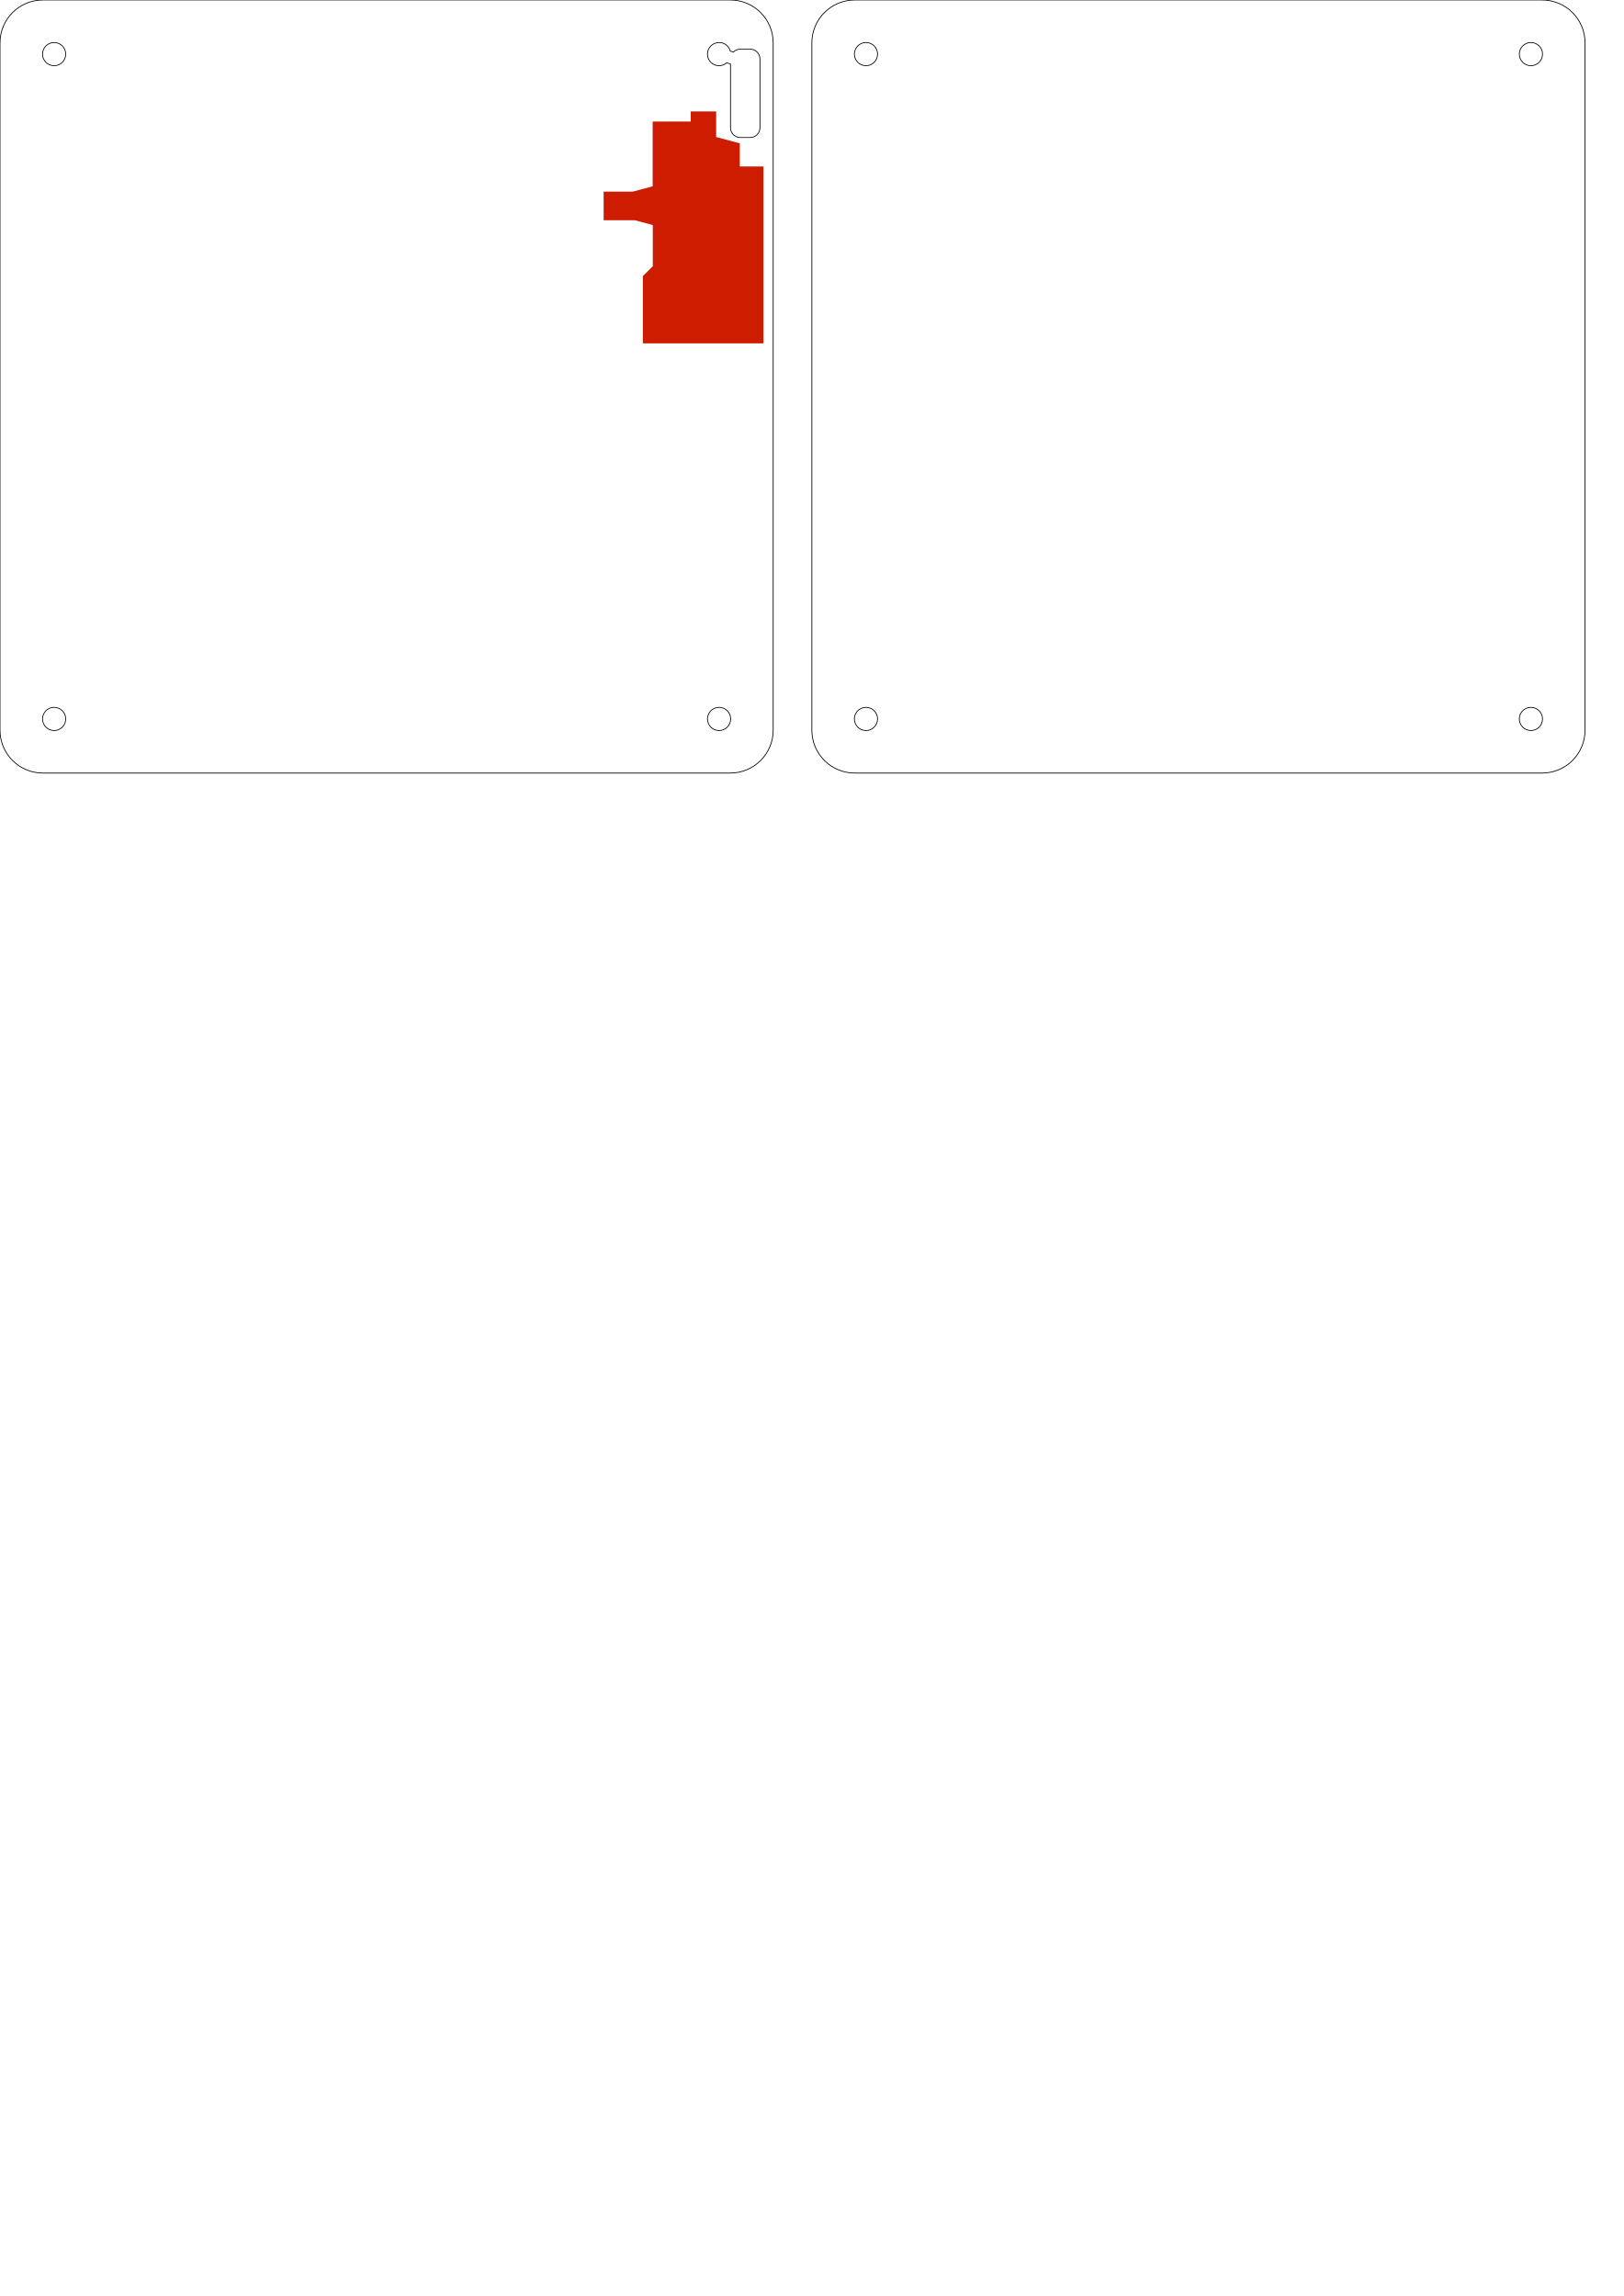
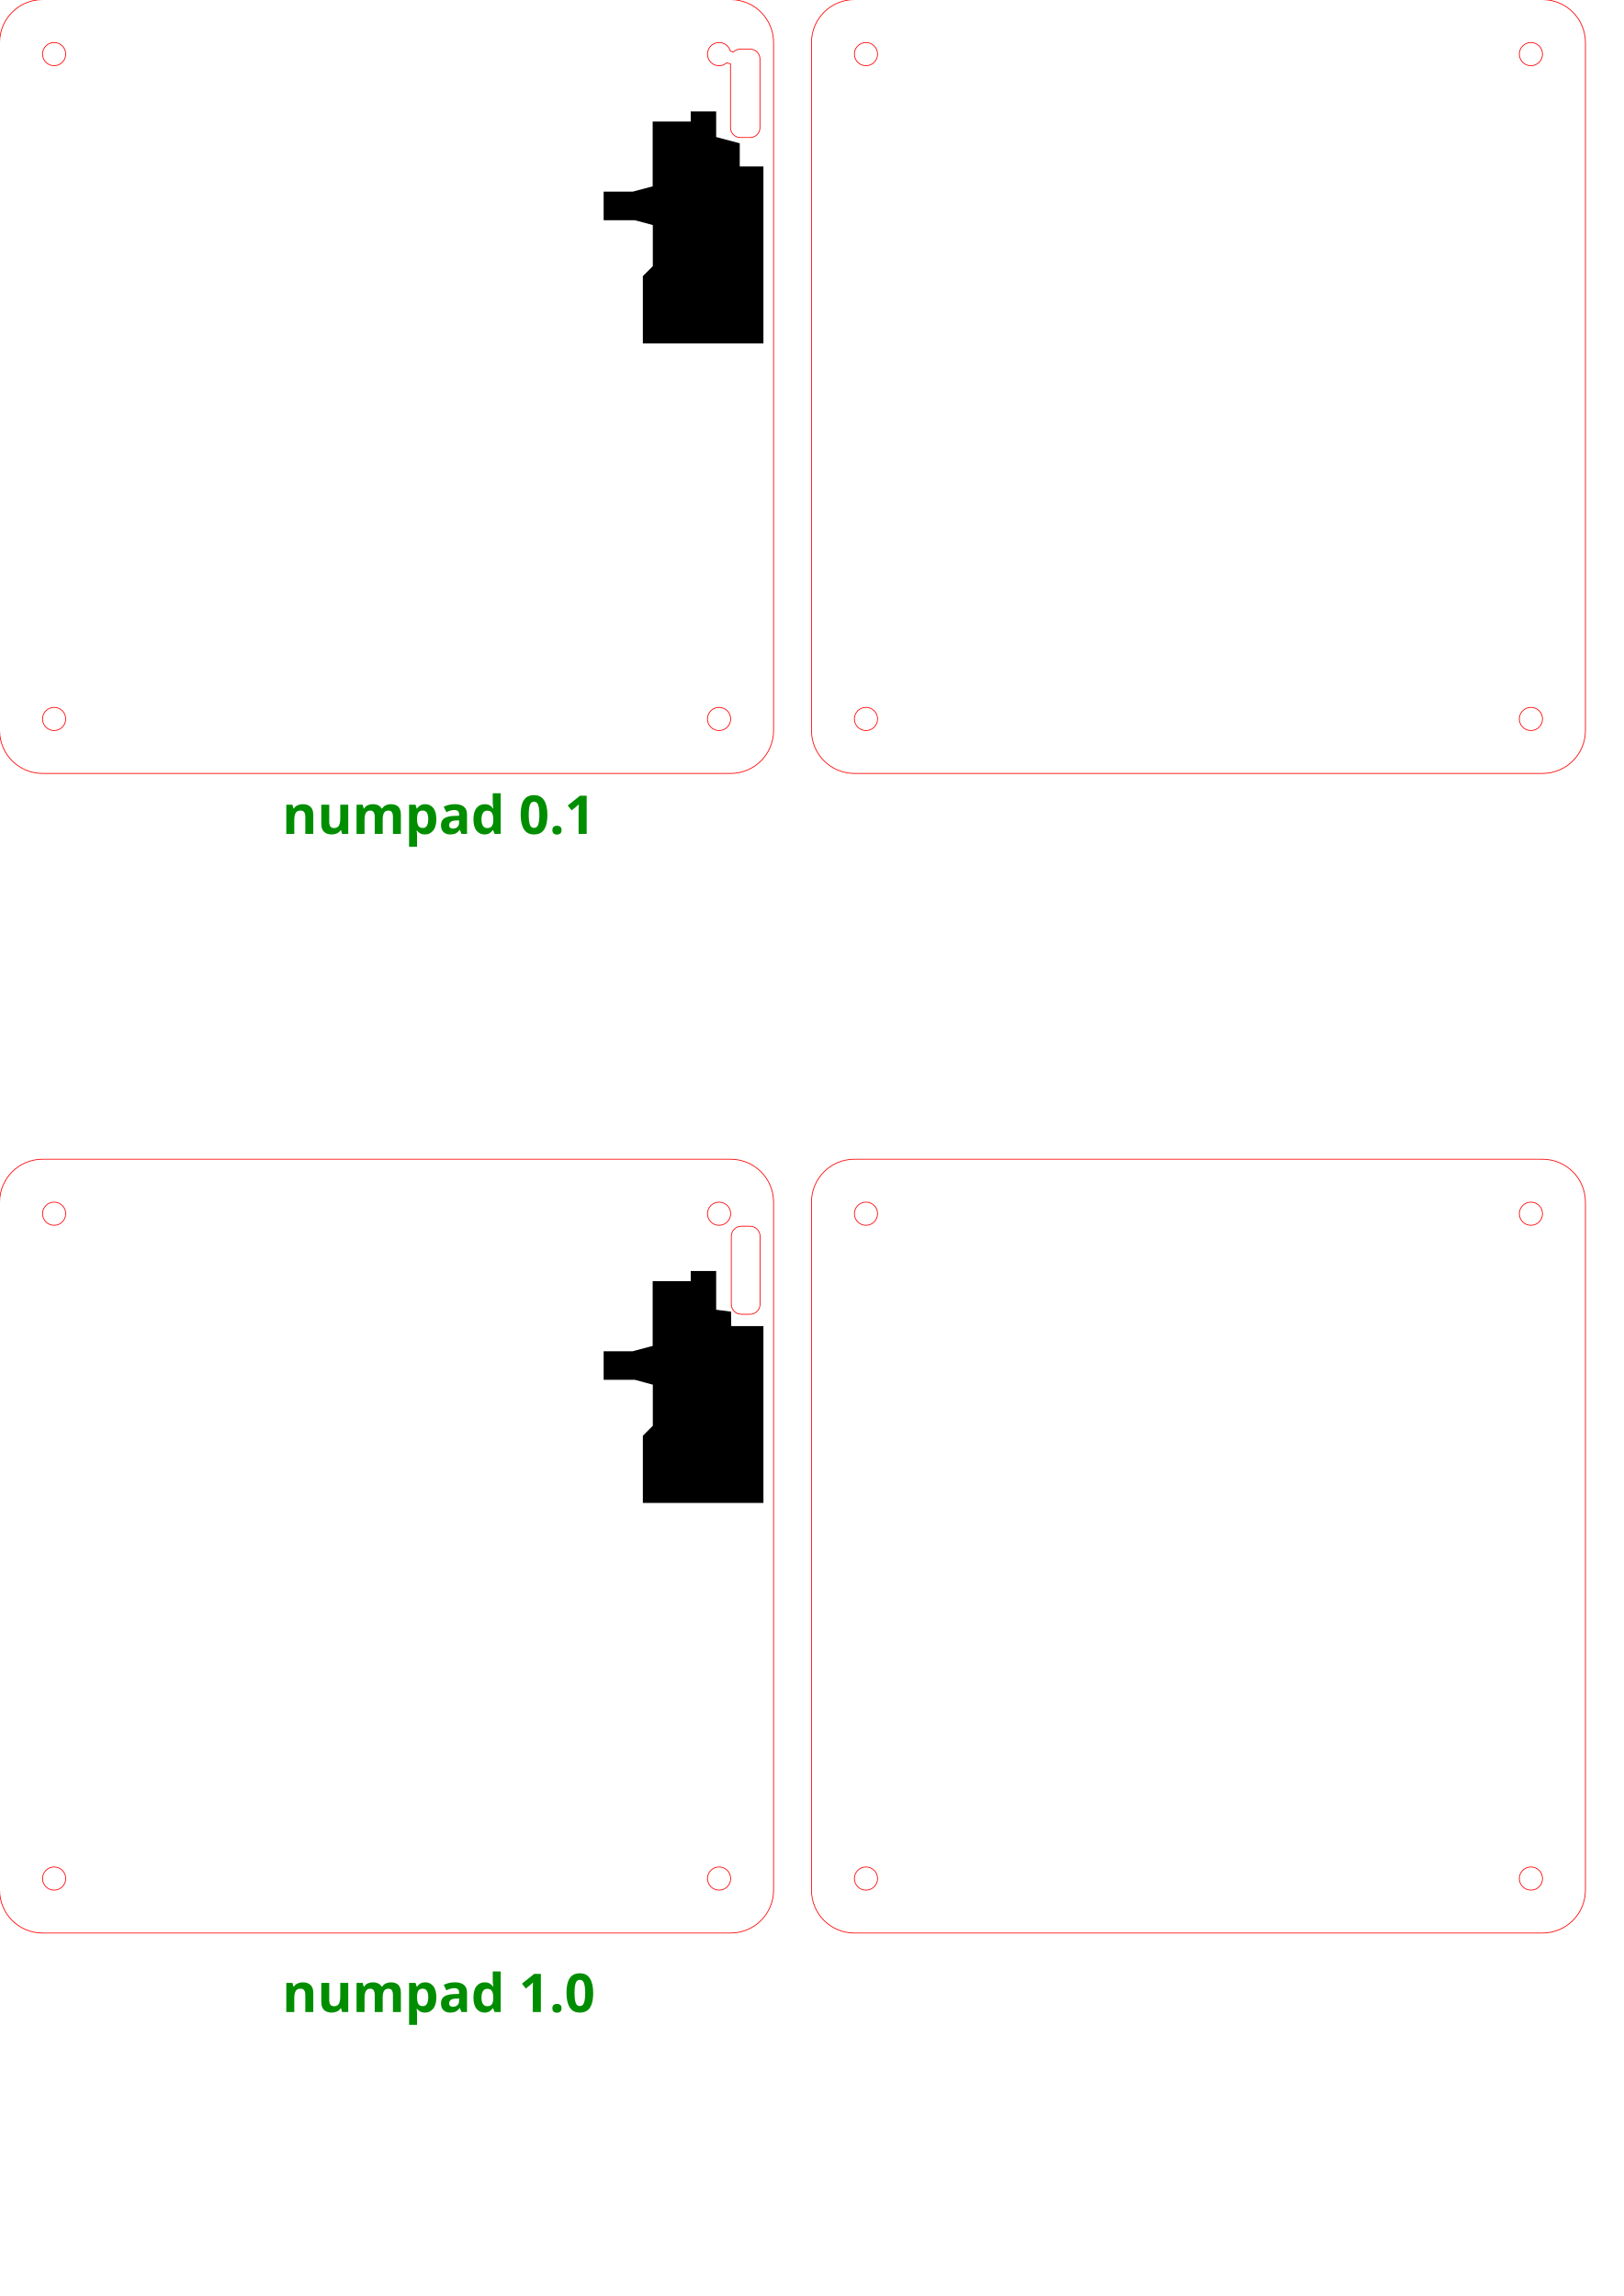
<svg xmlns="http://www.w3.org/2000/svg" width="744.094" height="1052.362" id="svg9057" version="1.1">
  <defs id="defs9059" />
  <g id="layer1">
-     <path style="fill:none;stroke:#000000;stroke-width:0.354;stroke-miterlimit:4;stroke-opacity:1;stroke-dasharray:none" d="m 334.628,-2.2105805e-5 -314.926,0 C 8.787,-2.2105805e-5 0,8.787 0,19.702 L 0,334.628 c 0,10.915 8.787,19.702 19.702,19.702 l 314.926,0 c 10.915,0 19.702,-8.787 19.702,-19.702 l 0,-314.926 c 0,-10.915 -8.787,-19.702 -19.702,-19.702 z" id="rect8739" />
-     <path style="fill:none;stroke:#000000;stroke-width:0.354;stroke-miterlimit:4;stroke-opacity:1" d="m 330.081,19.5 c 2.212,0.225 4.029,1.813 4.594,3.906 l 1.406,0.438 c 0.813,-0.813 1.941,-1.312 3.188,-1.312 l 4.5,0 c 2.493,0 4.5,2.007 4.5,4.5 l 0,31.5 c 0,2.493 -2.007,4.5 -4.5,4.5 l -4.5,0 c -2.493,0 -4.5,-2.007 -4.5,-4.5 l 0,-29.219 -1.719,-0.531 c -0.938,0.83 -2.18,1.344 -3.531,1.344 -2.935,0 -5.312,-2.377 -5.312,-5.312 0,-2.935 2.377,-5.312 5.312,-5.312 0.183,0 0.384,-0.018 0.562,0 z" id="rect10423" />
-     <path style="fill:#cd1c00;fill-opacity:1;stroke:none" d="m 328.195,51.062 0,11.75 10.812,2.875 0,10.625 10.844,0 0,81.062 -55.25,0 0,-30.812 4.562,-4.562 0,-18.844 -8.219,-2.219 -14.312,0 0,-13.094 13.312,0 9.156,-2.438 0,-29.688 17.438,0 0,-4.656 11.656,0 z" id="path10431" />
-     <path style="fill:none;stroke:#000000;stroke-width:0.354;stroke-miterlimit:4;stroke-opacity:1;stroke-dasharray:none" d="m 324.213,329.528 c 0,2.935 2.38,5.315 5.315,5.315 2.935,0 5.315,-2.38 5.315,-5.315 0,-2.935 -2.38,-5.315 -5.315,-5.315 -2.935,0 -5.315,2.38 -5.315,5.315 z" id="path10415" />
-     <path style="fill:none;stroke:#000000;stroke-width:0.354;stroke-miterlimit:4;stroke-opacity:1;stroke-dasharray:none" d="m 19.488,329.528 c 0,2.935 2.38,5.315 5.315,5.315 2.935,0 5.315,-2.38 5.315,-5.315 0,-2.935 -2.38,-5.315 -5.315,-5.315 -2.935,0 -5.315,2.38 -5.315,5.315 z" id="path10417" />
-     <path style="fill:none;stroke:#000000;stroke-width:0.354;stroke-miterlimit:4;stroke-opacity:1;stroke-dasharray:none" d="m 19.488,24.803 c 0,2.935 2.38,5.315 5.315,5.315 2.935,0 5.315,-2.38 5.315,-5.315 0,-2.935 -2.38,-5.315 -5.315,-5.315 -2.935,0 -5.315,2.38 -5.315,5.315 z" id="path10421" />
-     <path id="path10466" d="m 391.75,-2.2105805e-5 314.926,0 c 10.915,0 19.702,8.787 19.702,19.702 l 0,314.926 c 0,10.915 -8.787,19.702 -19.702,19.702 l -314.926,0 c -10.915,0 -19.702,-8.787 -19.702,-19.702 l 0,-314.926 c 0,-10.915 8.787,-19.702 19.702,-19.702 z" style="fill:none;stroke:#000000;stroke-width:0.354;stroke-miterlimit:4;stroke-opacity:1;stroke-dasharray:none" />
-     <path id="path10468" d="m 402.165,329.528 c 0,2.935 -2.38,5.315 -5.315,5.315 -2.935,0 -5.315,-2.38 -5.315,-5.315 0,-2.935 2.38,-5.315 5.315,-5.315 2.935,0 5.315,2.38 5.315,5.315 z" style="fill:none;stroke:#000000;stroke-width:0.354;stroke-miterlimit:4;stroke-opacity:1;stroke-dasharray:none" />
-     <path id="path10470" d="m 706.89,329.528 c 0,2.935 -2.38,5.315 -5.315,5.315 -2.935,0 -5.315,-2.38 -5.315,-5.315 0,-2.935 2.38,-5.315 5.315,-5.315 2.935,0 5.315,2.38 5.315,5.315 z" style="fill:none;stroke:#000000;stroke-width:0.354;stroke-miterlimit:4;stroke-opacity:1;stroke-dasharray:none" />
-     <path id="path10472" d="m 402.165,24.803 c 0,2.935 -2.38,5.315 -5.315,5.315 -2.935,0 -5.315,-2.38 -5.315,-5.315 0,-2.935 2.38,-5.315 5.315,-5.315 2.935,0 5.315,2.38 5.315,5.315 z" style="fill:none;stroke:#000000;stroke-width:0.354;stroke-miterlimit:4;stroke-opacity:1;stroke-dasharray:none" />
-     <path id="path10474" d="m 706.89,24.803 c 0,2.935 -2.38,5.315 -5.315,5.315 -2.935,0 -5.315,-2.38 -5.315,-5.315 0,-2.935 2.38,-5.315 5.315,-5.315 2.935,0 5.315,2.38 5.315,5.315 z" style="fill:none;stroke:#000000;stroke-width:0.354;stroke-miterlimit:4;stroke-opacity:1;stroke-dasharray:none" />
+     <path style="fill:none;stroke:#ff0000;stroke-width:0.354;stroke-miterlimit:4;stroke-opacity:1;stroke-dasharray:none" d="m 334.786,-0.177 -315.241,0 c -10.926,0 -19.722,8.796 -19.722,19.722 l 0,315.241 c 0,10.926 8.796,19.722 19.722,19.722 l 315.241,0 c 10.926,0 19.722,-8.796 19.722,-19.722 l 0,-315.241 c 0,-10.926 -8.796,-19.722 -19.722,-19.722 z" id="rect8739" />
+     <path style="fill:none;stroke:#ff0000;stroke-width:0.354;stroke-miterlimit:4;stroke-opacity:1" d="m 330.081,19.5 c 2.212,0.225 4.029,1.813 4.594,3.906 l 1.406,0.438 c 0.813,-0.813 1.941,-1.312 3.188,-1.312 l 4.5,0 c 2.493,0 4.5,2.007 4.5,4.5 l 0,31.5 c 0,2.493 -2.007,4.5 -4.5,4.5 l -4.5,0 c -2.493,0 -4.5,-2.007 -4.5,-4.5 l 0,-29.219 -1.719,-0.531 c -0.938,0.83 -2.18,1.344 -3.531,1.344 -2.935,0 -5.312,-2.377 -5.312,-5.312 0,-2.935 2.377,-5.312 5.312,-5.312 0.183,0 0.384,-0.018 0.562,0 z" id="rect10423" />
+     <path style="fill:#000000;fill-opacity:1;stroke:none" d="m 328.195,51.062 0,11.75 10.812,2.875 0,10.625 10.844,0 0,81.062 -55.25,0 0,-30.812 4.562,-4.562 0,-18.844 -8.219,-2.219 -14.312,0 0,-13.094 13.312,0 9.156,-2.438 0,-29.688 17.438,0 0,-4.656 11.656,0 z" id="path10431" />
+     <path style="fill:none;stroke:#ff0000;stroke-width:0.354;stroke-miterlimit:4;stroke-opacity:1;stroke-dasharray:none" d="m 324.213,329.528 c 0,2.935 2.38,5.315 5.315,5.315 2.935,0 5.315,-2.38 5.315,-5.315 0,-2.935 -2.38,-5.315 -5.315,-5.315 -2.935,0 -5.315,2.38 -5.315,5.315 z" id="path10415" />
+     <path style="fill:none;stroke:#ff0000;stroke-width:0.354;stroke-miterlimit:4;stroke-opacity:1;stroke-dasharray:none" d="m 19.488,329.528 c 0,2.935 2.38,5.315 5.315,5.315 2.935,0 5.315,-2.38 5.315,-5.315 0,-2.935 -2.38,-5.315 -5.315,-5.315 -2.935,0 -5.315,2.38 -5.315,5.315 z" id="path10417" />
+     <path style="fill:none;stroke:#ff0000;stroke-width:0.354;stroke-miterlimit:4;stroke-opacity:1;stroke-dasharray:none" d="m 19.488,24.803 c 0,2.935 2.38,5.315 5.315,5.315 2.935,0 5.315,-2.38 5.315,-5.315 0,-2.935 -2.38,-5.315 -5.315,-5.315 -2.935,0 -5.315,2.38 -5.315,5.315 z" id="path10421" />
+     <path id="path10466" d="m 391.592,-0.177 315.241,0 c 10.926,0 19.722,8.796 19.722,19.722 l 0,315.241 c 0,10.926 -8.796,19.722 -19.722,19.722 l -315.241,0 c -10.926,0 -19.722,-8.796 -19.722,-19.722 l 0,-315.241 c 0,-10.926 8.796,-19.722 19.722,-19.722 z" style="fill:none;stroke:#ff0000;stroke-width:0.354;stroke-miterlimit:4;stroke-opacity:1;stroke-dasharray:none" />
+     <path id="path10468" d="m 402.165,329.528 c 0,2.935 -2.38,5.315 -5.315,5.315 -2.935,0 -5.315,-2.38 -5.315,-5.315 0,-2.935 2.38,-5.315 5.315,-5.315 2.935,0 5.315,2.38 5.315,5.315 z" style="fill:none;stroke:#ff0000;stroke-width:0.354;stroke-miterlimit:4;stroke-opacity:1;stroke-dasharray:none" />
+     <path id="path10470" d="m 706.89,329.528 c 0,2.935 -2.38,5.315 -5.315,5.315 -2.935,0 -5.315,-2.38 -5.315,-5.315 0,-2.935 2.38,-5.315 5.315,-5.315 2.935,0 5.315,2.38 5.315,5.315 z" style="fill:none;stroke:#ff0000;stroke-width:0.354;stroke-miterlimit:4;stroke-opacity:1;stroke-dasharray:none" />
+     <path id="path10472" d="m 402.165,24.803 c 0,2.935 -2.38,5.315 -5.315,5.315 -2.935,0 -5.315,-2.38 -5.315,-5.315 0,-2.935 2.38,-5.315 5.315,-5.315 2.935,0 5.315,2.38 5.315,5.315 z" style="fill:none;stroke:#ff0000;stroke-width:0.354;stroke-miterlimit:4;stroke-opacity:1;stroke-dasharray:none" />
+     <path id="path10474" d="m 706.89,24.803 c 0,2.935 -2.38,5.315 -5.315,5.315 -2.935,0 -5.315,-2.38 -5.315,-5.315 0,-2.935 2.38,-5.315 5.315,-5.315 2.935,0 5.315,2.38 5.315,5.315 z" style="fill:none;stroke:#ff0000;stroke-width:0.354;stroke-miterlimit:4;stroke-opacity:1;stroke-dasharray:none" />
+     <text xml:space="preserve" style="font-size:24.5px;font-style:normal;font-variant:normal;font-weight:bold;font-stretch:normal;text-align:start;line-height:125%;letter-spacing:0px;word-spacing:0px;writing-mode:lr-tb;text-anchor:start;fill:#008e00;fill-opacity:1;stroke:none;font-family:Sawasdee;-inkscape-font-specification:Sawasdee Bold" x="129.3" y="382.215" id="text3932">
+       <tspan id="tspan3934" x="129.3" y="382.215">numpad 0.1</tspan>
+     </text>
+     <text id="text3936" y="922.215" x="129.3" style="font-size:24.5px;font-style:normal;font-variant:normal;font-weight:bold;font-stretch:normal;text-align:start;line-height:125%;letter-spacing:0px;word-spacing:0px;writing-mode:lr-tb;text-anchor:start;fill:#008e00;fill-opacity:1;stroke:none;font-family:Sawasdee;-inkscape-font-specification:Sawasdee Bold" xml:space="preserve">
+       <tspan y="922.215" x="129.3" id="tspan3938">numpad 1.0</tspan>
+     </text>
+     <path id="path3940" d="m 334.786,531.319 -315.241,0 c -10.926,0 -19.722,8.796 -19.722,19.722 l 0,315.241 c 0,10.926 8.796,19.722 19.722,19.722 l 315.241,0 c 10.926,0 19.722,-8.796 19.722,-19.722 l 0,-315.241 c 0,-10.926 -8.796,-19.722 -19.722,-19.722 z" style="fill:none;stroke:#ff0000;stroke-width:0.354;stroke-miterlimit:4;stroke-opacity:1;stroke-dasharray:none" />
+     <path id="path3944" d="m 328.195,582.559 0,17.75 6.813,0.875 0.1,6.625 14.744,0 0,81.062 -55.25,0 0,-30.812 4.562,-4.562 0,-18.844 -8.219,-2.219 -14.312,0 0,-13.094 13.312,0 9.156,-2.438 0,-29.688 17.438,0 0,-4.656 z" style="fill:#000000;fill-opacity:1;stroke:none" />
+     <path id="path3946" d="m 324.213,861.024 c 0,2.935 2.38,5.315 5.315,5.315 2.935,0 5.315,-2.38 5.315,-5.315 0,-2.935 -2.38,-5.315 -5.315,-5.315 -2.935,0 -5.315,2.38 -5.315,5.315 z" style="fill:none;stroke:#ff0000;stroke-width:0.354;stroke-miterlimit:4;stroke-opacity:1;stroke-dasharray:none" />
+     <path id="path3948" d="m 19.488,861.024 c 0,2.935 2.38,5.315 5.315,5.315 2.935,0 5.315,-2.38 5.315,-5.315 0,-2.935 -2.38,-5.315 -5.315,-5.315 -2.935,0 -5.315,2.38 -5.315,5.315 z" style="fill:none;stroke:#ff0000;stroke-width:0.354;stroke-miterlimit:4;stroke-opacity:1;stroke-dasharray:none" />
+     <path id="path3950" d="m 19.488,556.299 c 0,2.935 2.38,5.315 5.315,5.315 2.935,0 5.315,-2.38 5.315,-5.315 0,-2.935 -2.38,-5.315 -5.315,-5.315 -2.935,0 -5.315,2.38 -5.315,5.315 z" style="fill:none;stroke:#ff0000;stroke-width:0.354;stroke-miterlimit:4;stroke-opacity:1;stroke-dasharray:none" />
+     <path style="fill:none;stroke:#ff0000;stroke-width:0.354;stroke-miterlimit:4;stroke-opacity:1;stroke-dasharray:none" d="m 391.592,531.319 315.241,0 c 10.926,0 19.722,8.796 19.722,19.722 l 0,315.241 c 0,10.926 -8.796,19.722 -19.722,19.722 l -315.241,0 c -10.926,0 -19.722,-8.796 -19.722,-19.722 l 0,-315.241 c 0,-10.926 8.796,-19.722 19.722,-19.722 z" id="path3952" />
+     <path style="fill:none;stroke:#ff0000;stroke-width:0.354;stroke-miterlimit:4;stroke-opacity:1;stroke-dasharray:none" d="m 402.165,861.024 c 0,2.935 -2.38,5.315 -5.315,5.315 -2.935,0 -5.315,-2.38 -5.315,-5.315 0,-2.935 2.38,-5.315 5.315,-5.315 2.935,0 5.315,2.38 5.315,5.315 z" id="path3954" />
+     <path style="fill:none;stroke:#ff0000;stroke-width:0.354;stroke-miterlimit:4;stroke-opacity:1;stroke-dasharray:none" d="m 706.89,861.024 c 0,2.935 -2.38,5.315 -5.315,5.315 -2.935,0 -5.315,-2.38 -5.315,-5.315 0,-2.935 2.38,-5.315 5.315,-5.315 2.935,0 5.315,2.38 5.315,5.315 z" id="path3956" />
+     <path style="fill:none;stroke:#ff0000;stroke-width:0.354;stroke-miterlimit:4;stroke-opacity:1;stroke-dasharray:none" d="m 402.165,556.299 c 0,2.935 -2.38,5.315 -5.315,5.315 -2.935,0 -5.315,-2.38 -5.315,-5.315 0,-2.935 2.38,-5.315 5.315,-5.315 2.935,0 5.315,2.38 5.315,5.315 z" id="path3958" />
+     <path style="fill:none;stroke:#ff0000;stroke-width:0.354;stroke-miterlimit:4;stroke-opacity:1;stroke-dasharray:none" d="m 706.89,556.299 c 0,2.935 -2.38,5.315 -5.315,5.315 -2.935,0 -5.315,-2.38 -5.315,-5.315 0,-2.935 2.38,-5.315 5.315,-5.315 2.935,0 5.315,2.38 5.315,5.315 z" id="path3960" />
+     <path id="path3962" d="m 334.843,556.299 c 0,2.935 -2.38,5.315 -5.315,5.315 -2.935,0 -5.315,-2.38 -5.315,-5.315 0,-2.935 2.38,-5.315 5.315,-5.315 2.935,0 5.315,2.38 5.315,5.315 z" style="fill:none;stroke:#ff0000;stroke-width:0.354;stroke-miterlimit:4;stroke-opacity:1;stroke-dasharray:none" />
+     <rect style="fill:none;stroke:#ff0000;stroke-width:0.354;stroke-linecap:round;stroke-linejoin:round;stroke-miterlimit:4;stroke-opacity:1;stroke-dasharray:none;stroke-dashoffset:0" id="rect21941" width="13.195" height="40.343" x="335.132" y="562.041" rx="4.6" />
  </g>
</svg>
